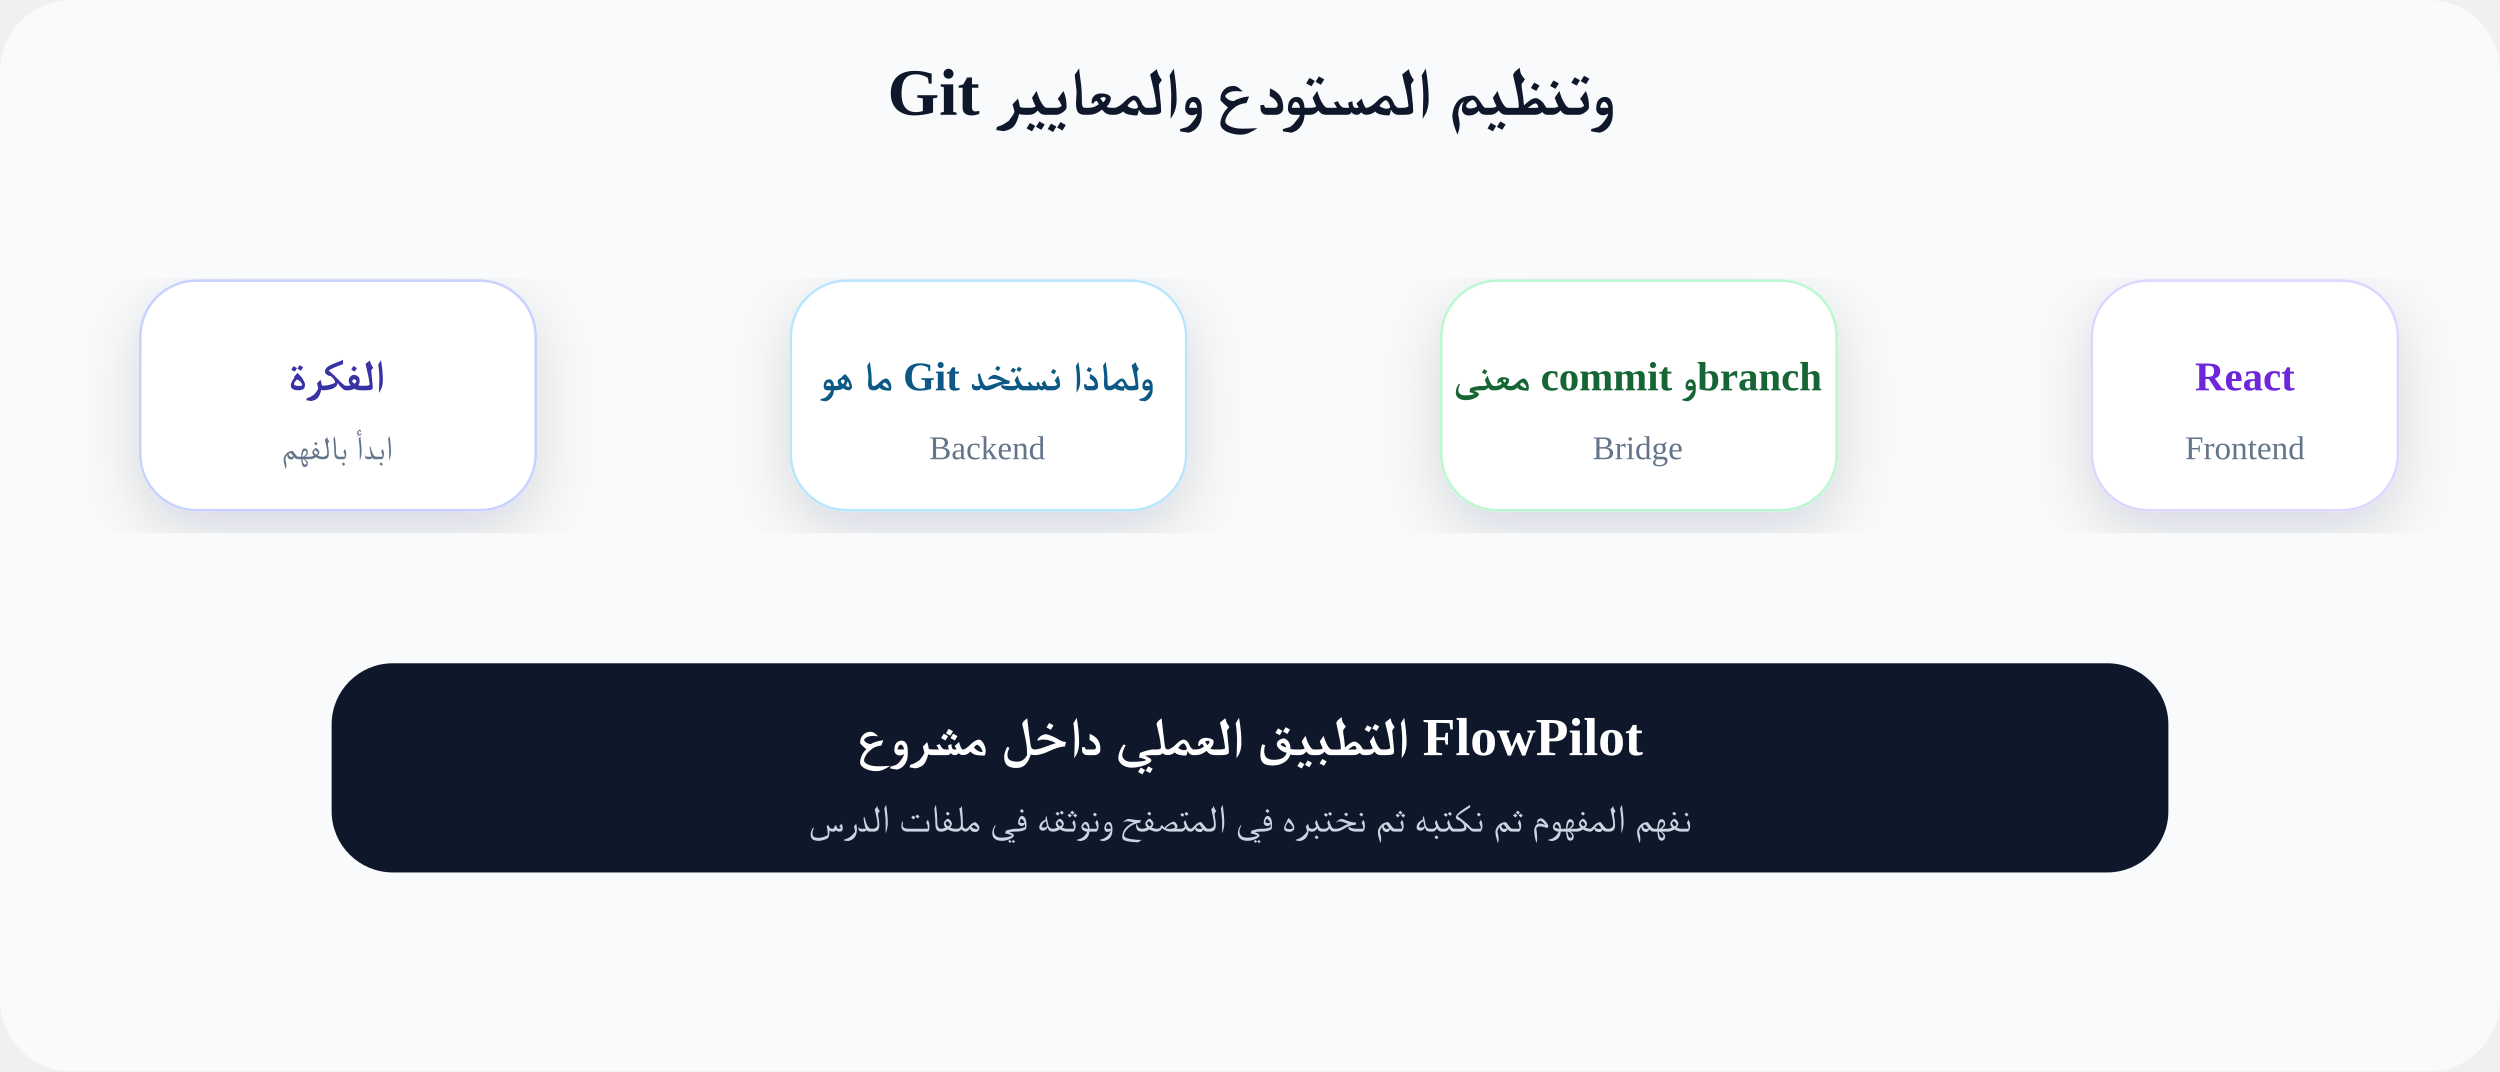
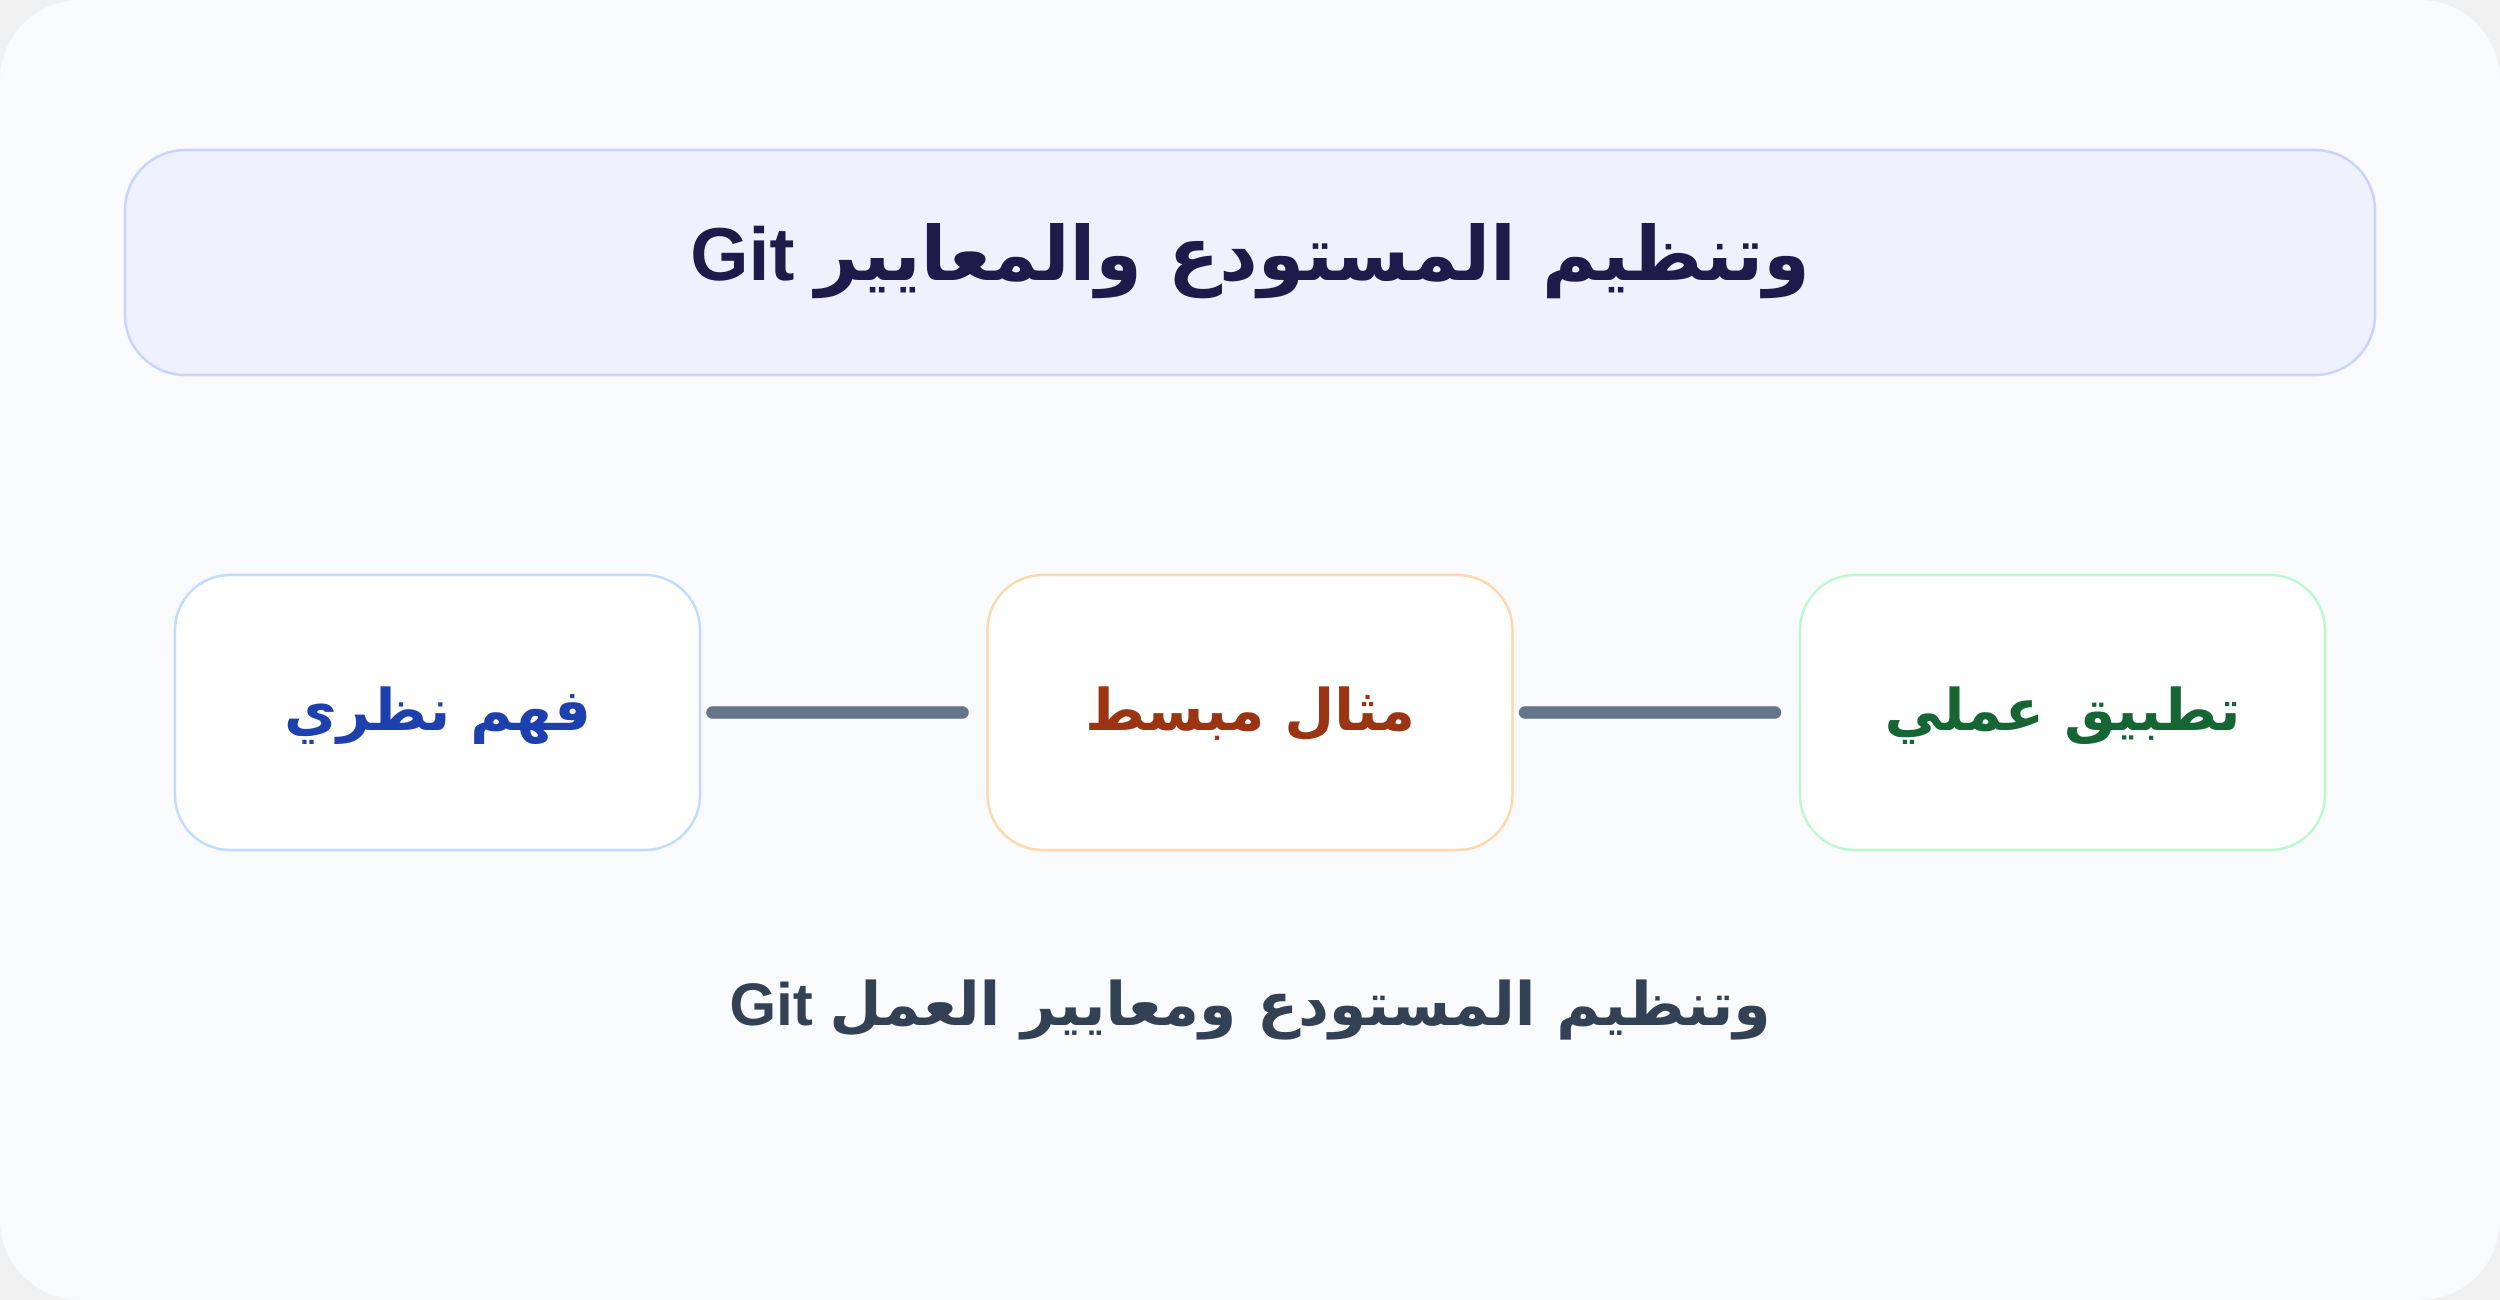
- <svg xmlns="http://www.w3.org/2000/svg" width="980" height="420" viewBox="0 0 980 420" role="img" aria-label="مخطط Git وتنظيم المستودع والمعايير">
-   <defs>
-     <linearGradient id="g" x1="0" x2="1">
-       <stop offset="0" stop-color="#4f46e5" />
-       <stop offset="1" stop-color="#06b6d4" />
-     </linearGradient>
-     <filter id="s">
-       <feDropShadow dx="0" dy="8" stdDeviation="12" flood-color="#0f172a" flood-opacity=".14" />
-     </filter>
-   </defs>
-   <rect width="980" height="420" rx="28" fill="#f8fafc" />
-   <text x="490" y="45" text-anchor="middle" font-size="26" font-weight="800" fill="#0f172a">Git وتنظيم المستودع والمعايير</text>
-   <g filter="url(#s)">
-     <rect x="55" y="110" width="155" height="90" rx="22" fill="white" stroke="#c7d2fe" />
-     <text x="132" y="153" text-anchor="middle" font-size="17" font-weight="800" fill="#3730a3">الفكرة</text>
-     <text x="132" y="180" text-anchor="middle" font-size="13" fill="#64748b">ابدأ بالفهم</text>
-     <path d="M220 155 H300" stroke="url(#g)" stroke-width="5" marker-end="url(#arrow)" />
-     <rect x="310" y="110" width="155" height="90" rx="22" fill="white" stroke="#bae6fd" />
-     <text x="387" y="153" text-anchor="middle" font-size="16" font-weight="800" fill="#075985">ما هو Git ولماذا نستخد</text>
-     <text x="387" y="180" text-anchor="middle" font-size="13" fill="#64748b">Backend</text>
-     <path d="M475 155 H555" stroke="url(#g)" stroke-width="5" />
-     <rect x="565" y="110" width="155" height="90" rx="22" fill="white" stroke="#bbf7d0" />
-     <text x="642" y="153" text-anchor="middle" font-size="16" font-weight="800" fill="#166534">معنى commit وbranch</text>
-     <text x="642" y="180" text-anchor="middle" font-size="13" fill="#64748b">Bridge</text>
-     <path d="M730 155 H810" stroke="url(#g)" stroke-width="5" />
-     <rect x="820" y="110" width="120" height="90" rx="22" fill="white" stroke="#ddd6fe" />
-     <text x="880" y="153" text-anchor="middle" font-size="16" font-weight="800" fill="#6d28d9">React</text>
-     <text x="880" y="180" text-anchor="middle" font-size="13" fill="#64748b">Frontend</text>
+ <svg xmlns="http://www.w3.org/2000/svg" width="1000" height="520" viewBox="0 0 1000 520">
+   <rect width="1000" height="520" rx="32" fill="#f8fafc" />
+   <rect x="50" y="60" width="900" height="90" rx="24" fill="#eef2ff" stroke="#c7d2fe" />
+   <text x="500" y="112" text-anchor="middle" font-size="30" font-weight="900" fill="#1e1b4b" font-family="Arial">Git وتنظيم المستودع والمعايير</text>
+   <g font-family="Arial" font-size="23" font-weight="800">
+     <rect x="70" y="230" width="210" height="110" rx="22" fill="#fff" stroke="#bfdbfe" />
+     <text x="175" y="292" text-anchor="middle" fill="#1e40af">فهم نظري</text>
+     <rect x="395" y="230" width="210" height="110" rx="22" fill="#fff" stroke="#fed7aa" />
+     <text x="500" y="292" text-anchor="middle" fill="#9a3412">مثال مبسط</text>
+     <rect x="720" y="230" width="210" height="110" rx="22" fill="#fff" stroke="#bbf7d0" />
+     <text x="825" y="292" text-anchor="middle" fill="#166534">تطبيق عملي</text>
  </g>
-   <rect x="130" y="260" width="720" height="82" rx="24" fill="#0f172a" />
-   <text x="490" y="296" text-anchor="middle" font-size="21" font-weight="900" fill="white">التطبيق العملي داخل مشروع FlowPilot</text>
-   <text x="490" y="326" text-anchor="middle" font-size="15" fill="#cbd5e1">نفهم المفهوم ثم نكتبه ثم نختبره في المتصفح ونوثقه في ملفات الدرس</text>
+   <path d="M285 285 H385" stroke="#64748b" stroke-width="5" stroke-linecap="round" />
+   <path d="M610 285 H710" stroke="#64748b" stroke-width="5" stroke-linecap="round" />
+   <text x="500" y="410" text-anchor="middle" font-size="24" font-weight="800" fill="#334155" font-family="Arial">Git وتنظيم المستودع ومعايير العمل</text>
</svg>
